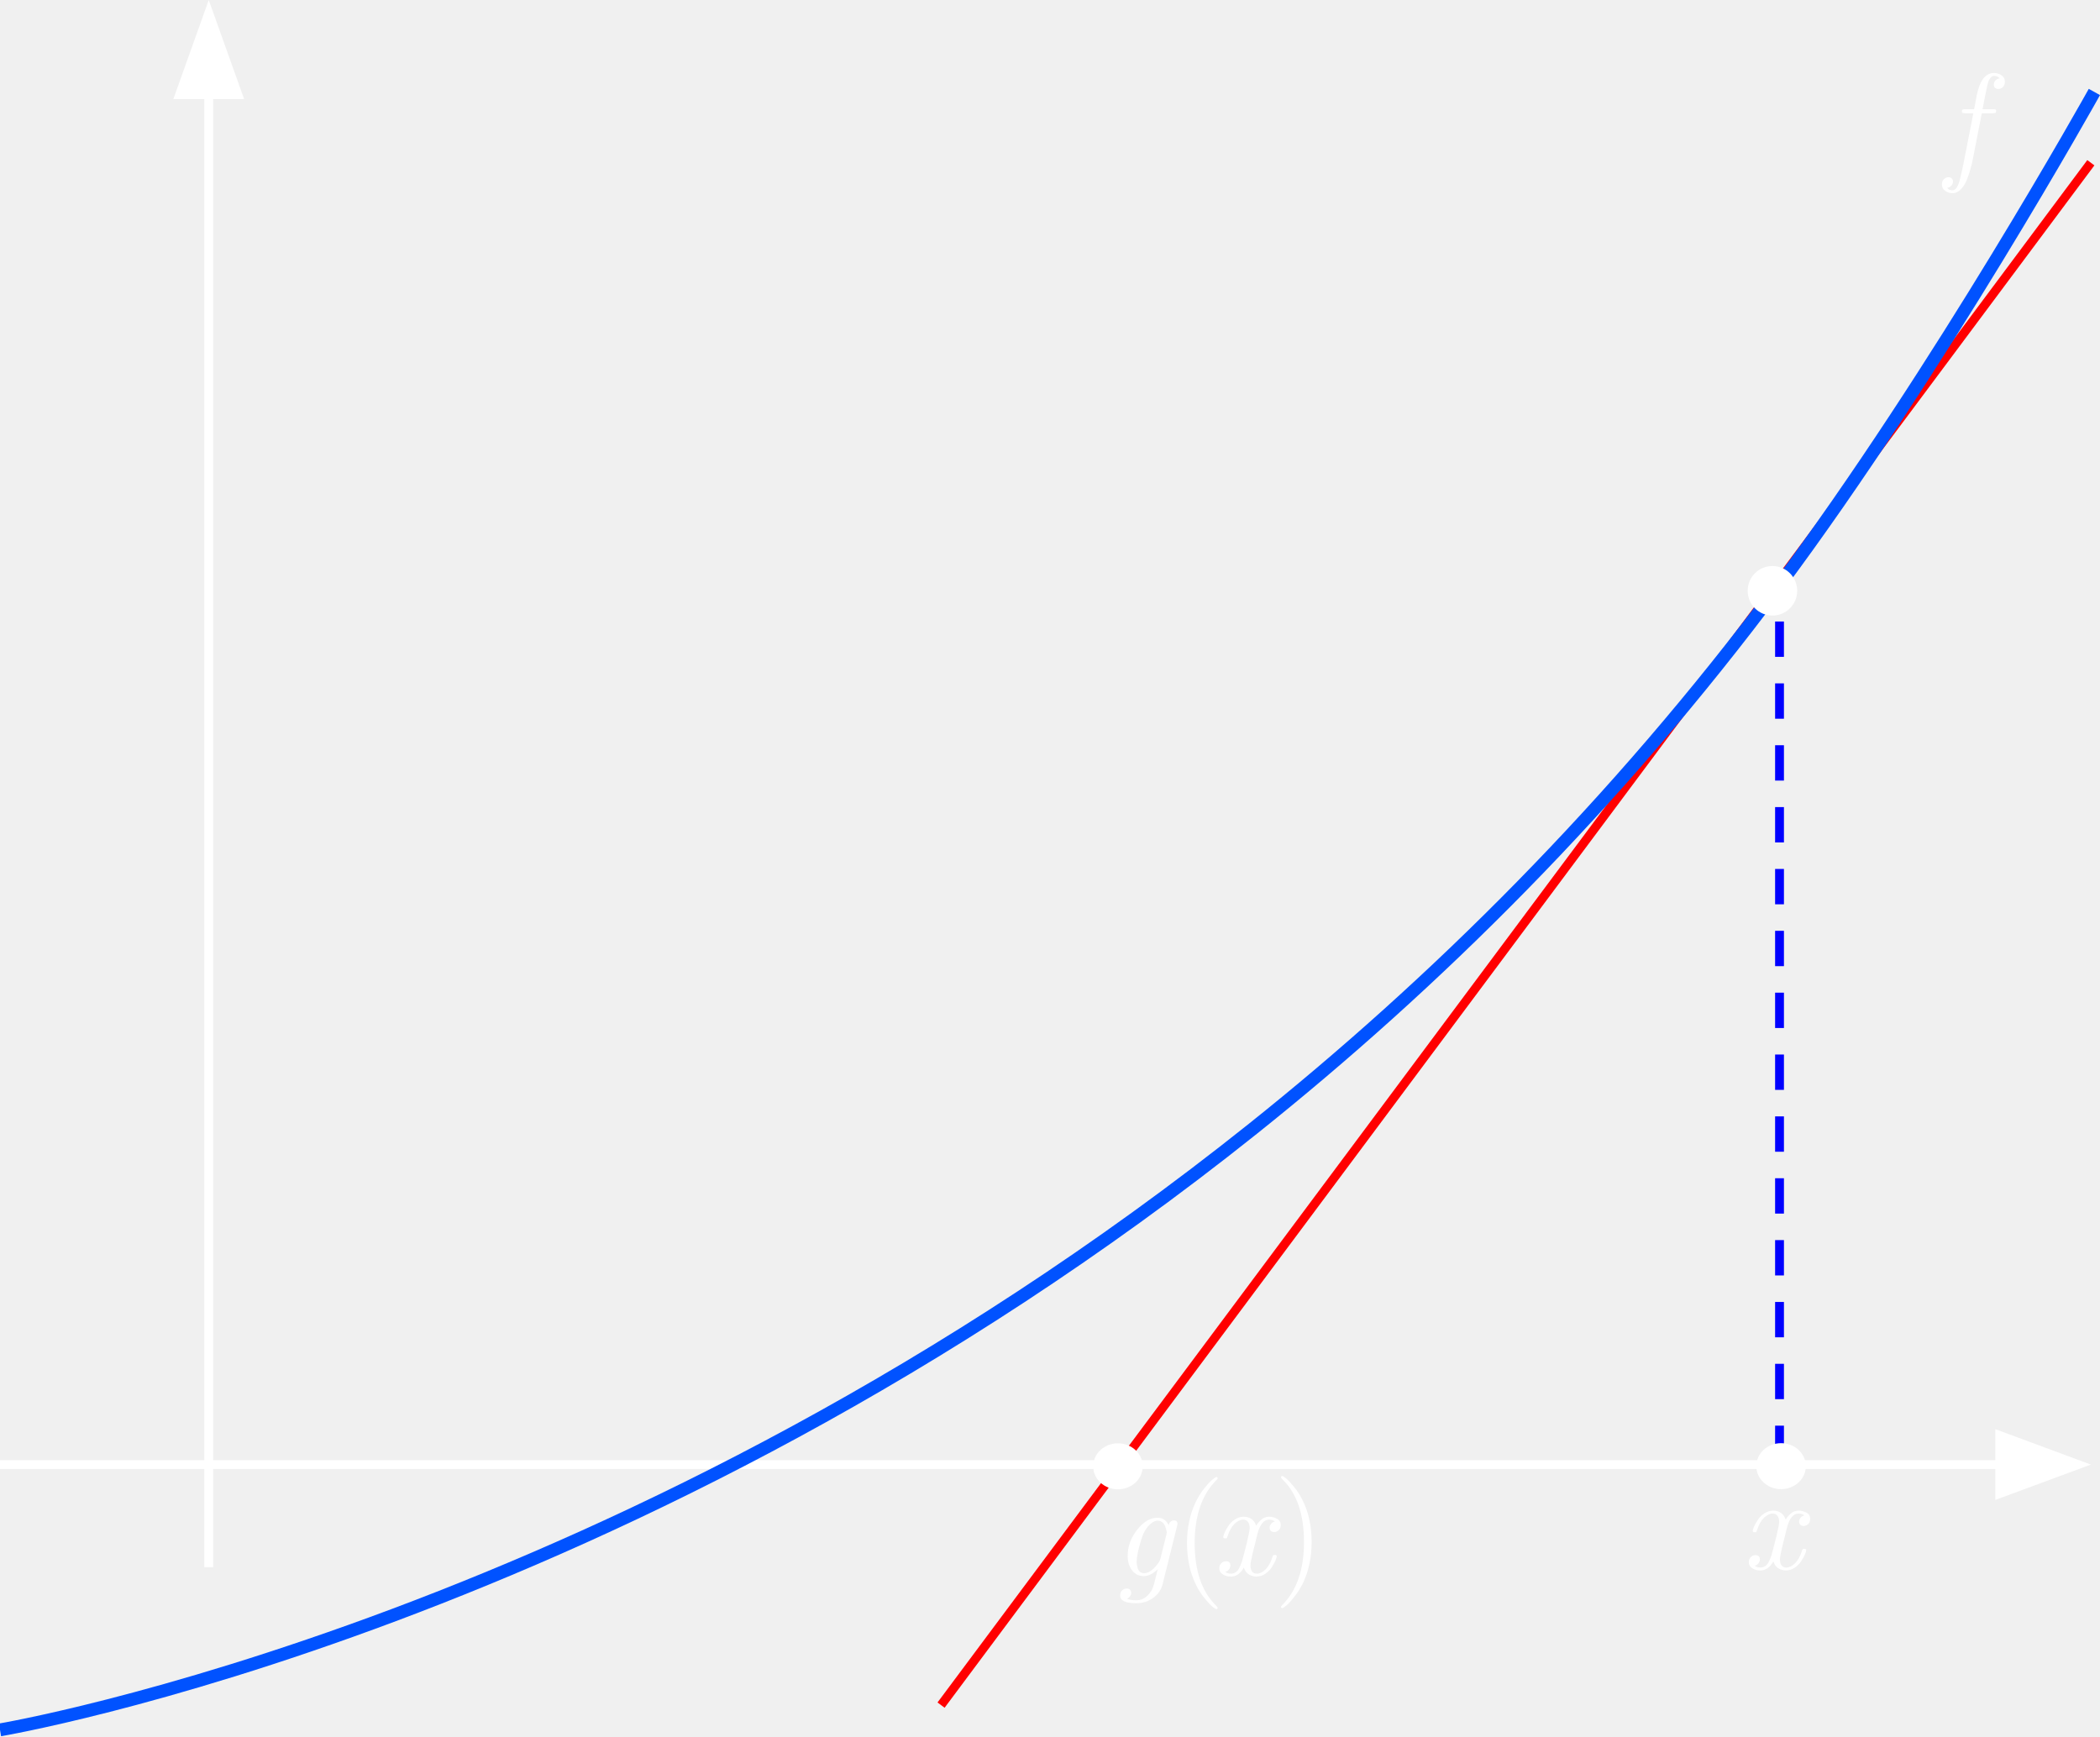
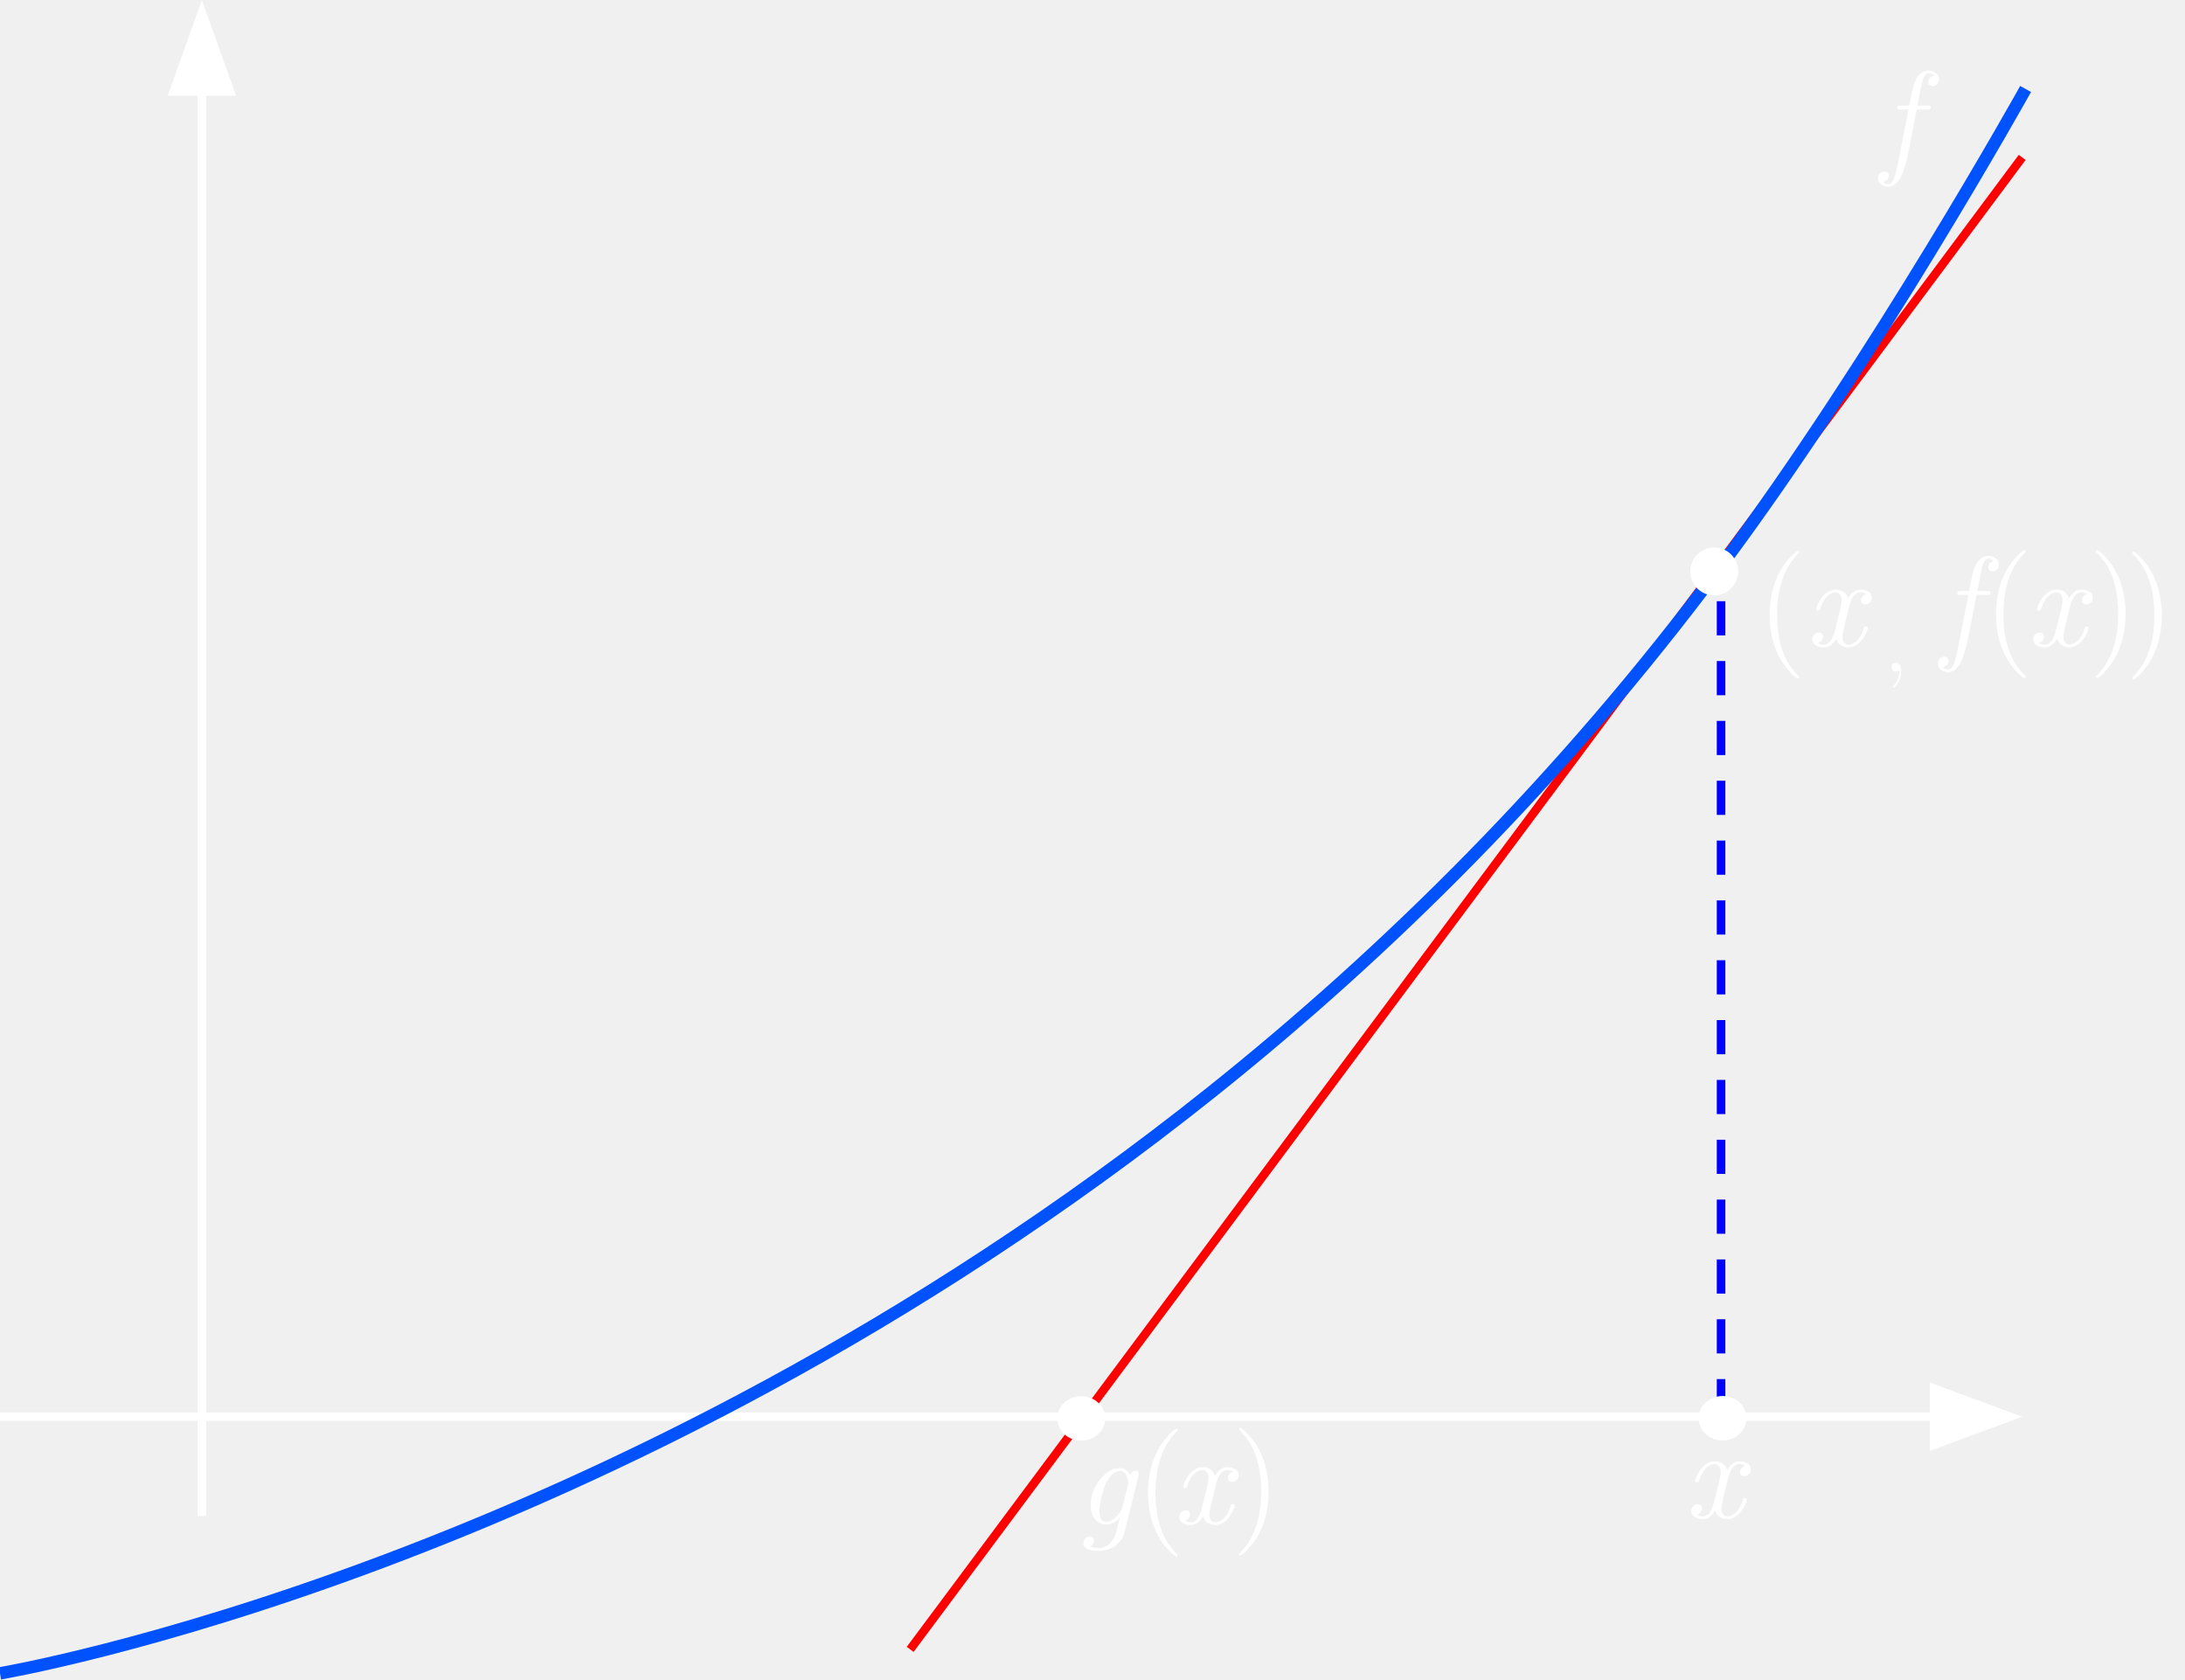
- <svg xmlns="http://www.w3.org/2000/svg" width="593.587" height="490.791" overflow="hidden" version="1.1" id="svg269">
+ <svg xmlns="http://www.w3.org/2000/svg" width="638.587" height="490.791" overflow="hidden" version="1.1" id="svg269">
  <defs id="defs175">
    <clipPath id="clip0">
      <rect x="334" y="76" width="656" height="568" id="rect172" />
    </clipPath>
  </defs>
  <g clip-path="url(#clip0)" transform="translate(-334,-76)" id="g267" style="display:inline">
    <path d="M 837,489 V 242" stroke="#0000ff" stroke-width="2.498" stroke-miterlimit="8" stroke-dasharray="9.992, 7.494" fill="none" fill-rule="evenodd" id="path177" style="display:inline" />
    <path d="M 393,519 V 99" stroke="#000000" stroke-width="2.498" stroke-miterlimit="8" fill="none" fill-rule="evenodd" id="path179" style="stroke:#ffffff;stroke-opacity:1" />
    <path d="M 383,104 393.004,76 403,104 Z" fill-rule="evenodd" id="path181" style="fill:#ffffff" />
    <path d="M 334,490 H 902" stroke="#000000" stroke-width="2.498" stroke-miterlimit="8" fill="none" fill-rule="evenodd" id="path183" style="fill:#ffffff;stroke:#ffffff;stroke-opacity:1" />
    <path d="M 898,480 925,490.004 898,500 Z" fill-rule="evenodd" id="path185" style="fill:#ffffff" />
    <path d="M 600,558 925,122" stroke="#ff0000" stroke-width="2.498" stroke-miterlimit="8" fill="none" fill-rule="evenodd" id="path187" style="display:inline;stroke-width:2.498;stroke-miterlimit:8;stroke-dasharray:none" />
    <path d="m 334,565 c 0,0 178.822,-29.902 354.142,-169.919 C 739.448,354.107 790.453,303.702 836.589,241.858 882.232,180.676 926,102 926,102" stroke="#0000ff" stroke-width="2.498" stroke-miterlimit="8" fill="none" fill-rule="evenodd" id="path189" style="stroke:#0052ff;stroke-width:3.632;stroke-miterlimit:8;stroke-dasharray:none;stroke-opacity:1" />
    <text font-family="'Cambria Math', 'Cambria Math_MSFontService', sans-serif" font-weight="400" font-size="21px" id="text243" transform="translate(672.913,479)" />
    <text font-family="'Cambria Math', 'Cambria Math_MSFontService', sans-serif" font-weight="400" font-size="21px" transform="translate(513.134,313)" id="text247" />
    <text font-family="'Cambria Math', 'Cambria Math_MSFontService', sans-serif" font-weight="400" font-size="21px" transform="rotate(-53.65393,677.2738,-725.4684)" id="text261" />
    <path d="m 828,243 c 0,-3.866 3.134,-7 7,-7 3.866,0 7,3.134 7,7 0,3.866 -3.134,7 -7,7 -3.866,0 -7,-3.134 -7,-7 z" fill-rule="evenodd" id="path263" style="display:inline;fill:#ffffff" />
    <path d="m 643,490.5 c 0,-3.59 3.134,-6.5 7,-6.5 3.866,0 7,2.91 7,6.5 0,3.59 -3.134,6.5 -7,6.5 -3.866,0 -7,-2.91 -7,-6.5 z" fill-rule="evenodd" id="path265" style="display:inline;fill:#ffffff" />
    <path d="m 830.439,490.456 c 0,-3.59 3.134,-6.5 7,-6.5 3.866,0 7,2.91 7,6.5 0,3.59 -3.134,6.5 -7,6.5 -3.866,0 -7,-2.91 -7,-6.5 z" fill-rule="evenodd" id="path265-9" style="fill:#ffffff" />
    <text xml:space="preserve" style="font-style:normal;font-variant:normal;font-weight:normal;font-stretch:normal;font-size:40px;line-height:1.25;font-family:'DejaVu Math TeX Gyre';-inkscape-font-specification:'DejaVu Math TeX Gyre'" x="656.059" y="510.579" id="text40388">
      <tspan id="tspan40386" x="656.059" y="510.579" />
    </text>
    <g aria-label="g(x)" id="text42064" style="font-style:italic;font-size:37.333px;line-height:1.25;font-family:'TeX Gyre Termes';-inkscape-font-specification:'TeX Gyre Termes Italic';letter-spacing:0.01px;display:inline;fill:#ffffff">
      <path d="m 650.621,527.022 q 0,-0.971 0.597,-1.493 0.597,-0.485 1.232,-0.485 0.672,0 0.971,0.373 0.336,0.373 0.336,0.821 0,0.485 -0.336,0.971 -0.336,0.523 -0.859,0.747 1.008,0.411 2.651,0.411 2.053,0 3.547,-1.755 0.747,-0.896 1.045,-1.643 0.299,-0.747 0.672,-2.277 l 0.784,-3.136 q -1.979,1.979 -3.957,1.979 -2.053,0 -3.323,-1.643 -1.232,-1.643 -1.232,-4.069 0,-3.957 2.651,-7.355 2.688,-3.435 5.824,-3.435 2.091,0 3.136,2.128 0.112,-0.709 0.56,-1.045 0.448,-0.336 0.896,-0.336 1.008,0 1.008,0.971 0,0.224 -0.149,0.784 l -4.069,16.352 q -0.56,2.24 -2.613,3.771 -2.016,1.531 -4.853,1.531 -4.517,0 -4.517,-2.165 z m 4.667,-9.557 q 0,0.336 0.037,0.709 0.075,0.373 0.224,1.045 0.187,0.635 0.635,1.083 0.485,0.411 1.195,0.411 1.381,0 2.875,-1.493 1.493,-1.531 1.755,-2.613 l 1.68,-6.795 0.112,-0.523 q 0,-0.224 -0.112,-0.672 -0.075,-0.485 -0.336,-1.12 -0.224,-0.672 -0.784,-1.157 -0.56,-0.485 -1.344,-0.485 -1.045,0 -2.203,1.083 -1.12,1.045 -1.829,2.613 -0.597,1.381 -1.269,3.995 -0.635,2.613 -0.635,3.92 z" style="font-family:'CMU Serif';-inkscape-font-specification:'CMU Serif Italic';fill:#ffffff" id="path281964" />
      <path d="m 669.521,512.2 q 0,-6.309 2.352,-11.387 1.008,-2.128 2.389,-3.92 1.419,-1.792 2.352,-2.576 0.933,-0.784 1.195,-0.784 0.373,0 0.373,0.373 0,0.187 -0.485,0.635 -6.011,6.123 -6.011,17.659 0,11.573 5.861,17.472 0.635,0.635 0.635,0.821 0,0.373 -0.373,0.373 -0.261,0 -1.157,-0.747 -0.896,-0.747 -2.277,-2.464 -1.381,-1.717 -2.389,-3.808 -2.464,-5.077 -2.464,-11.648 z" style="font-style:normal;fill:#ffffff" id="path281966" />
      <path d="m 678.643,519.349 q 0,-0.896 0.56,-1.456 0.56,-0.56 1.307,-0.56 1.269,0 1.269,1.195 0,0.523 -0.373,1.083 -0.336,0.523 -1.083,0.709 0.635,0.523 1.643,0.523 0.784,0 1.381,-0.448 0.635,-0.448 1.045,-1.381 0.448,-0.933 0.672,-1.643 0.224,-0.747 0.523,-1.941 0.448,-1.829 0.859,-3.397 0.784,-3.211 0.784,-4.107 0,-1.12 -0.485,-1.717 -0.485,-0.635 -1.307,-0.635 -1.232,0 -2.501,1.195 -1.232,1.195 -1.941,3.472 -0.149,0.448 -0.224,0.56 -0.075,0.075 -0.448,0.075 -0.56,0 -0.56,-0.373 0,-0.373 0.373,-1.269 0.411,-0.896 1.083,-1.904 0.672,-1.045 1.829,-1.792 1.157,-0.784 2.464,-0.784 2.651,0 3.584,2.539 0.448,-0.859 1.381,-1.68 0.933,-0.859 2.277,-0.859 1.12,0 2.165,0.56 1.083,0.523 1.083,1.792 0,0.971 -0.597,1.493 -0.597,0.485 -1.232,0.485 -0.672,0 -1.008,-0.373 -0.299,-0.373 -0.299,-0.821 0,-0.187 0.037,-0.411 0.037,-0.261 0.411,-0.747 0.373,-0.485 1.045,-0.635 -0.597,-0.523 -1.643,-0.523 -2.203,0 -3.285,3.995 -0.859,3.621 -1.269,5.115 -0.709,3.024 -0.709,3.771 0,1.307 0.523,1.867 0.523,0.523 1.232,0.523 1.269,0 2.501,-1.195 1.232,-1.195 1.941,-3.472 0.149,-0.448 0.224,-0.523 0.112,-0.112 0.448,-0.112 0.56,0 0.56,0.373 0,0.336 -0.373,1.232 -0.373,0.859 -1.045,1.904 -0.672,1.045 -1.829,1.829 -1.157,0.784 -2.501,0.784 -1.008,0 -2.053,-0.56 -1.008,-0.56 -1.493,-1.979 -1.456,2.539 -3.659,2.539 -1.344,0 -2.315,-0.635 -0.971,-0.635 -0.971,-1.68 z" id="path281968" style="fill:#ffffff" />
      <path d="m 696.088,530.213 q 0,-0.187 0.485,-0.635 6.011,-6.123 6.011,-17.659 0,-11.573 -5.787,-17.435 -0.709,-0.672 -0.709,-0.859 0,-0.373 0.373,-0.373 0.261,0 1.157,0.747 0.896,0.747 2.277,2.464 1.381,1.717 2.389,3.808 2.464,5.077 2.464,11.648 0,6.309 -2.352,11.387 -1.008,2.128 -2.427,3.92 -1.381,1.792 -2.315,2.576 -0.933,0.784 -1.195,0.784 -0.373,0 -0.373,-0.373 z" style="font-style:normal;fill:#ffffff" id="path281970" />
    </g>
    <g aria-label="f" id="text42064-3" style="font-style:italic;font-size:37.333px;line-height:1.25;font-family:'TeX Gyre Termes';-inkscape-font-specification:'TeX Gyre Termes Italic';display:inline">
      <path d="m 882.897,128.144 q 0,-0.933 0.56,-1.493 0.56,-0.56 1.307,-0.56 0.485,0 0.859,0.299 0.411,0.336 0.411,0.896 0,0.635 -0.448,1.157 -0.411,0.523 -1.195,0.672 0.485,0.672 1.493,0.672 1.381,0 2.128,-3.211 0.448,-1.605 1.045,-4.629 l 2.725,-13.925 h -2.315 q -0.933,0 -0.933,-0.411 0,-0.523 0.224,-0.635 0.224,-0.112 0.784,-0.112 h 2.464 l 0.784,-4.107 q 1.269,-6.123 4.853,-6.123 1.232,0 2.128,0.672 0.933,0.635 0.933,1.792 0,0.933 -0.56,1.493 -0.56,0.56 -1.307,0.56 -0.485,0 -0.896,-0.299 -0.373,-0.336 -0.373,-0.896 0,-0.635 0.411,-1.157 0.448,-0.523 1.232,-0.672 -0.56,-0.672 -1.568,-0.672 -0.635,0 -1.083,0.635 -0.448,0.635 -0.597,1.195 -0.149,0.523 -0.373,1.531 -0.448,2.016 -1.195,6.048 h 2.912 q 0.373,0 0.523,0.037 0.187,0 0.299,0.112 0.112,0.112 0.112,0.336 0,0.448 -0.224,0.56 -0.224,0.112 -0.784,0.112 h -3.061 l -2.613,13.403 q -0.224,1.083 -0.523,2.091 -0.261,1.045 -0.933,2.912 -0.672,1.867 -1.792,3.024 -1.083,1.157 -2.427,1.157 -1.157,0 -2.053,-0.672 -0.933,-0.635 -0.933,-1.792 z" style="font-family:'CMU Serif';-inkscape-font-specification:'CMU Serif Italic';fill:#ffffff" id="path96655" />
    </g>
    <g aria-label="x0 " id="text42064-9" style="font-style:italic;font-size:37.333px;line-height:1.25;font-family:'TeX Gyre Termes';-inkscape-font-specification:'TeX Gyre Termes Italic';letter-spacing:0.04px;fill:#ffffff">
      <path d="m 828.309,517.62 q 0,-0.896 0.56,-1.456 0.56,-0.56 1.307,-0.56 1.269,0 1.269,1.195 0,0.523 -0.373,1.083 -0.336,0.523 -1.083,0.709 0.635,0.523 1.643,0.523 0.784,0 1.381,-0.448 0.635,-0.448 1.045,-1.381 0.448,-0.933 0.672,-1.643 0.224,-0.747 0.523,-1.941 0.448,-1.829 0.859,-3.397 0.784,-3.211 0.784,-4.107 0,-1.12 -0.485,-1.717 -0.485,-0.635 -1.307,-0.635 -1.232,0 -2.501,1.195 -1.232,1.195 -1.941,3.472 -0.149,0.448 -0.224,0.56 -0.075,0.075 -0.448,0.075 -0.56,0 -0.56,-0.373 0,-0.373 0.373,-1.269 0.411,-0.896 1.083,-1.904 0.672,-1.045 1.829,-1.792 1.157,-0.784 2.464,-0.784 2.651,0 3.584,2.539 0.448,-0.859 1.381,-1.68 0.933,-0.859 2.277,-0.859 1.12,0 2.165,0.56 1.083,0.523 1.083,1.792 0,0.971 -0.597,1.493 -0.597,0.485 -1.232,0.485 -0.672,0 -1.008,-0.373 -0.299,-0.373 -0.299,-0.821 0,-0.187 0.037,-0.411 0.037,-0.261 0.411,-0.747 0.373,-0.485 1.045,-0.635 -0.597,-0.523 -1.643,-0.523 -2.203,0 -3.285,3.995 -0.859,3.621 -1.269,5.115 -0.709,3.024 -0.709,3.771 0,1.307 0.523,1.867 0.523,0.523 1.232,0.523 1.269,0 2.501,-1.195 1.232,-1.195 1.941,-3.472 0.149,-0.448 0.224,-0.523 0.112,-0.112 0.448,-0.112 0.56,0 0.56,0.373 0,0.336 -0.373,1.232 -0.373,0.859 -1.045,1.904 -0.672,1.045 -1.829,1.829 -1.157,0.784 -2.501,0.784 -1.008,0 -2.053,-0.56 -1.008,-0.56 -1.493,-1.979 -1.456,2.539 -3.659,2.539 -1.344,0 -2.315,-0.635 -0.971,-0.635 -0.971,-1.68 z" style="letter-spacing:1.2px;fill:#ffffff" id="path83678" />
    </g>
    <text xml:space="preserve" style="font-style:normal;font-weight:normal;font-size:40px;line-height:1.25;font-family:sans-serif;fill:#000000;fill-opacity:1;stroke:none" x="849.117" y="114.854" id="text85819">
      <tspan id="tspan85817" x="849.117" y="114.854" />
    </text>
+     <g aria-label="(x , f(x))" id="text42064-2-7-3" style="font-style:italic;font-size:37.333px;font-family:'TeX Gyre Termes';-inkscape-font-specification:'TeX Gyre Termes Italic';letter-spacing:0.9px;fill:#ffffff">
+       <path d="m 851.205,255.649 q 0,-6.309 2.352,-11.387 1.008,-2.128 2.389,-3.92 1.419,-1.792 2.352,-2.576 0.933,-0.784 1.195,-0.784 0.373,0 0.373,0.373 0,0.187 -0.485,0.635 -6.011,6.123 -6.011,17.659 0,11.573 5.861,17.472 0.635,0.635 0.635,0.821 0,0.373 -0.373,0.373 -0.261,0 -1.157,-0.747 -0.896,-0.747 -2.277,-2.464 -1.381,-1.717 -2.389,-3.808 -2.464,-5.077 -2.464,-11.648 z" id="path41789" style="fill:#ffffff" />
+       <path d="m 863.666,262.892 q 0,-0.896 0.56,-1.456 0.56,-0.56 1.307,-0.56 1.269,0 1.269,1.195 0,0.523 -0.373,1.083 -0.336,0.523 -1.083,0.709 0.635,0.523 1.643,0.523 0.784,0 1.381,-0.448 0.635,-0.448 1.045,-1.381 0.448,-0.933 0.672,-1.643 0.224,-0.747 0.523,-1.941 0.448,-1.829 0.859,-3.397 0.784,-3.211 0.784,-4.107 0,-1.12 -0.485,-1.717 -0.485,-0.635 -1.307,-0.635 -1.232,0 -2.501,1.195 -1.232,1.195 -1.941,3.472 -0.149,0.448 -0.224,0.56 -0.075,0.075 -0.448,0.075 -0.56,0 -0.56,-0.373 0,-0.373 0.373,-1.269 0.411,-0.896 1.083,-1.904 0.672,-1.045 1.829,-1.792 1.157,-0.784 2.464,-0.784 2.651,0 3.584,2.539 0.448,-0.859 1.381,-1.68 0.933,-0.859 2.277,-0.859 1.12,0 2.165,0.56 1.083,0.523 1.083,1.792 0,0.971 -0.597,1.493 -0.597,0.485 -1.232,0.485 -0.672,0 -1.008,-0.373 -0.299,-0.373 -0.299,-0.821 0,-0.187 0.037,-0.411 0.037,-0.261 0.411,-0.747 0.373,-0.485 1.045,-0.635 -0.597,-0.523 -1.643,-0.523 -2.203,0 -3.285,3.995 -0.859,3.621 -1.269,5.115 -0.709,3.024 -0.709,3.771 0,1.307 0.523,1.867 0.523,0.523 1.232,0.523 1.269,0 2.501,-1.195 1.232,-1.195 1.941,-3.472 0.149,-0.448 0.224,-0.523 0.112,-0.112 0.448,-0.112 0.56,0 0.56,0.373 0,0.336 -0.373,1.232 -0.373,0.859 -1.045,1.904 -0.672,1.045 -1.829,1.829 -1.157,0.784 -2.501,0.784 -1.008,0 -2.053,-0.56 -1.008,-0.56 -1.493,-1.979 -1.456,2.539 -3.659,2.539 -1.344,0 -2.315,-0.635 -0.971,-0.635 -0.971,-1.68 z" style="-inkscape-font-specification:'CMU Serif Italic';fill:#ffffff" id="path41791" />
+       <path d="m 887.156,271.865 q -0.34,-0.388 -0.34,-0.898 0,-0.51 0.34,-0.898 0.34,-0.388 0.946,-0.388 0.728,0 1.141,0.704 0.413,0.679 0.413,1.844 0,1.262 -0.51,2.427 -0.51,1.165 -1.019,1.723 -0.485,0.558 -0.679,0.558 -0.243,0 -0.243,-0.267 0,-0.097 0.17,-0.267 1.747,-1.869 1.747,-4.174 0,-0.364 -0.049,-0.364 l -0.049,0.049 q -0.413,0.34 -0.922,0.34 -0.607,0 -0.946,-0.388 z" id="path41793" style="fill:#ffffff" />
+       <path d="m 900.399,269.976 q 0,-0.933 0.56,-1.493 0.56,-0.56 1.307,-0.56 0.485,0 0.859,0.299 0.411,0.336 0.411,0.896 0,0.635 -0.448,1.157 -0.411,0.523 -1.195,0.672 0.485,0.672 1.493,0.672 1.381,0 2.128,-3.211 0.448,-1.605 1.045,-4.629 l 2.725,-13.925 h -2.315 q -0.933,0 -0.933,-0.411 0,-0.523 0.224,-0.635 0.224,-0.112 0.784,-0.112 h 2.464 l 0.784,-4.107 q 1.269,-6.123 4.853,-6.123 1.232,0 2.128,0.672 0.933,0.635 0.933,1.792 0,0.933 -0.56,1.493 -0.56,0.56 -1.307,0.56 -0.485,0 -0.896,-0.299 -0.373,-0.336 -0.373,-0.896 0,-0.635 0.411,-1.157 0.448,-0.523 1.232,-0.672 -0.56,-0.672 -1.568,-0.672 -0.635,0 -1.083,0.635 -0.448,0.635 -0.597,1.195 -0.149,0.523 -0.373,1.531 -0.448,2.016 -1.195,6.048 h 2.912 q 0.373,0 0.523,0.037 0.187,0 0.299,0.112 0.112,0.112 0.112,0.336 0,0.448 -0.224,0.56 -0.224,0.112 -0.784,0.112 h -3.061 l -2.613,13.403 q -0.224,1.083 -0.523,2.091 -0.261,1.045 -0.933,2.912 -0.672,1.867 -1.792,3.024 -1.083,1.157 -2.427,1.157 -1.157,0 -2.053,-0.672 -0.933,-0.635 -0.933,-1.792 z" style="-inkscape-font-specification:'CMU Serif Italic';fill:#ffffff" id="path41795" />
+       <path d="m 917.352,255.453 q 0,-6.309 2.352,-11.387 1.008,-2.128 2.389,-3.92 1.419,-1.792 2.352,-2.576 0.933,-0.784 1.195,-0.784 0.373,0 0.373,0.373 0,0.187 -0.485,0.635 -6.011,6.123 -6.011,17.659 0,11.573 5.861,17.472 0.635,0.635 0.635,0.821 0,0.373 -0.373,0.373 -0.261,0 -1.157,-0.747 -0.896,-0.747 -2.277,-2.464 -1.381,-1.717 -2.389,-3.808 -2.464,-5.077 -2.464,-11.648 z" id="path41797" style="fill:#ffffff" />
+       <path d="m 928.23,262.883 q 0,-0.896 0.56,-1.456 0.56,-0.56 1.307,-0.56 1.269,0 1.269,1.195 0,0.523 -0.373,1.083 -0.336,0.523 -1.083,0.709 0.635,0.523 1.643,0.523 0.784,0 1.381,-0.448 0.635,-0.448 1.045,-1.381 0.448,-0.933 0.672,-1.643 0.224,-0.747 0.523,-1.941 0.448,-1.829 0.859,-3.397 0.784,-3.211 0.784,-4.107 0,-1.12 -0.485,-1.717 -0.485,-0.635 -1.307,-0.635 -1.232,0 -2.501,1.195 -1.232,1.195 -1.941,3.472 -0.149,0.448 -0.224,0.56 -0.075,0.075 -0.448,0.075 -0.56,0 -0.56,-0.373 0,-0.373 0.373,-1.269 0.411,-0.896 1.083,-1.904 0.672,-1.045 1.829,-1.792 1.157,-0.784 2.464,-0.784 2.651,0 3.584,2.539 0.448,-0.859 1.381,-1.68 0.933,-0.859 2.277,-0.859 1.12,0 2.165,0.56 1.083,0.523 1.083,1.792 0,0.971 -0.597,1.493 -0.597,0.485 -1.232,0.485 -0.672,0 -1.008,-0.373 -0.299,-0.373 -0.299,-0.821 0,-0.187 0.037,-0.411 0.037,-0.261 0.411,-0.747 0.373,-0.485 1.045,-0.635 -0.597,-0.523 -1.643,-0.523 -2.203,0 -3.285,3.995 -0.859,3.621 -1.269,5.115 -0.709,3.024 -0.709,3.771 0,1.307 0.523,1.867 0.523,0.523 1.232,0.523 1.269,0 2.501,-1.195 1.232,-1.195 1.941,-3.472 0.149,-0.448 0.224,-0.523 0.112,-0.112 0.448,-0.112 0.56,0 0.56,0.373 0,0.336 -0.373,1.232 -0.373,0.859 -1.045,1.904 -0.672,1.045 -1.829,1.829 -1.157,0.784 -2.501,0.784 -1.008,0 -2.053,-0.56 -1.008,-0.56 -1.493,-1.979 -1.456,2.539 -3.659,2.539 -1.344,0 -2.315,-0.635 -0.971,-0.635 -0.971,-1.68 z" style="-inkscape-font-specification:'CMU Serif Italic';fill:#ffffff" id="path41799" />
+       <path d="m 946.565,273.747 q 0,-0.187 0.485,-0.635 6.011,-6.123 6.011,-17.659 0,-11.573 -5.787,-17.435 -0.709,-0.672 -0.709,-0.859 0,-0.373 0.373,-0.373 0.261,0 1.157,0.747 0.896,0.747 2.277,2.464 1.381,1.717 2.389,3.808 2.464,5.077 2.464,11.648 0,6.309 -2.352,11.387 -1.008,2.128 -2.427,3.92 -1.381,1.792 -2.315,2.576 -0.933,0.784 -1.195,0.784 -0.373,0 -0.373,-0.373 z" id="path41801" style="fill:#ffffff" />
+       <path d="m 957.136,274.179 q 0,-0.187 0.485,-0.635 6.011,-6.123 6.011,-17.659 0,-11.573 -5.787,-17.435 -0.709,-0.672 -0.709,-0.859 0,-0.373 0.373,-0.373 0.261,0 1.157,0.747 0.896,0.747 2.277,2.464 1.381,1.717 2.389,3.808 2.464,5.077 2.464,11.648 0,6.309 -2.352,11.387 -1.008,2.128 -2.427,3.92 -1.381,1.792 -2.315,2.576 -0.933,0.784 -1.195,0.784 -0.373,0 -0.373,-0.373 z" id="path41803" style="fill:#ffffff" />
+     </g>
  </g>
</svg>
